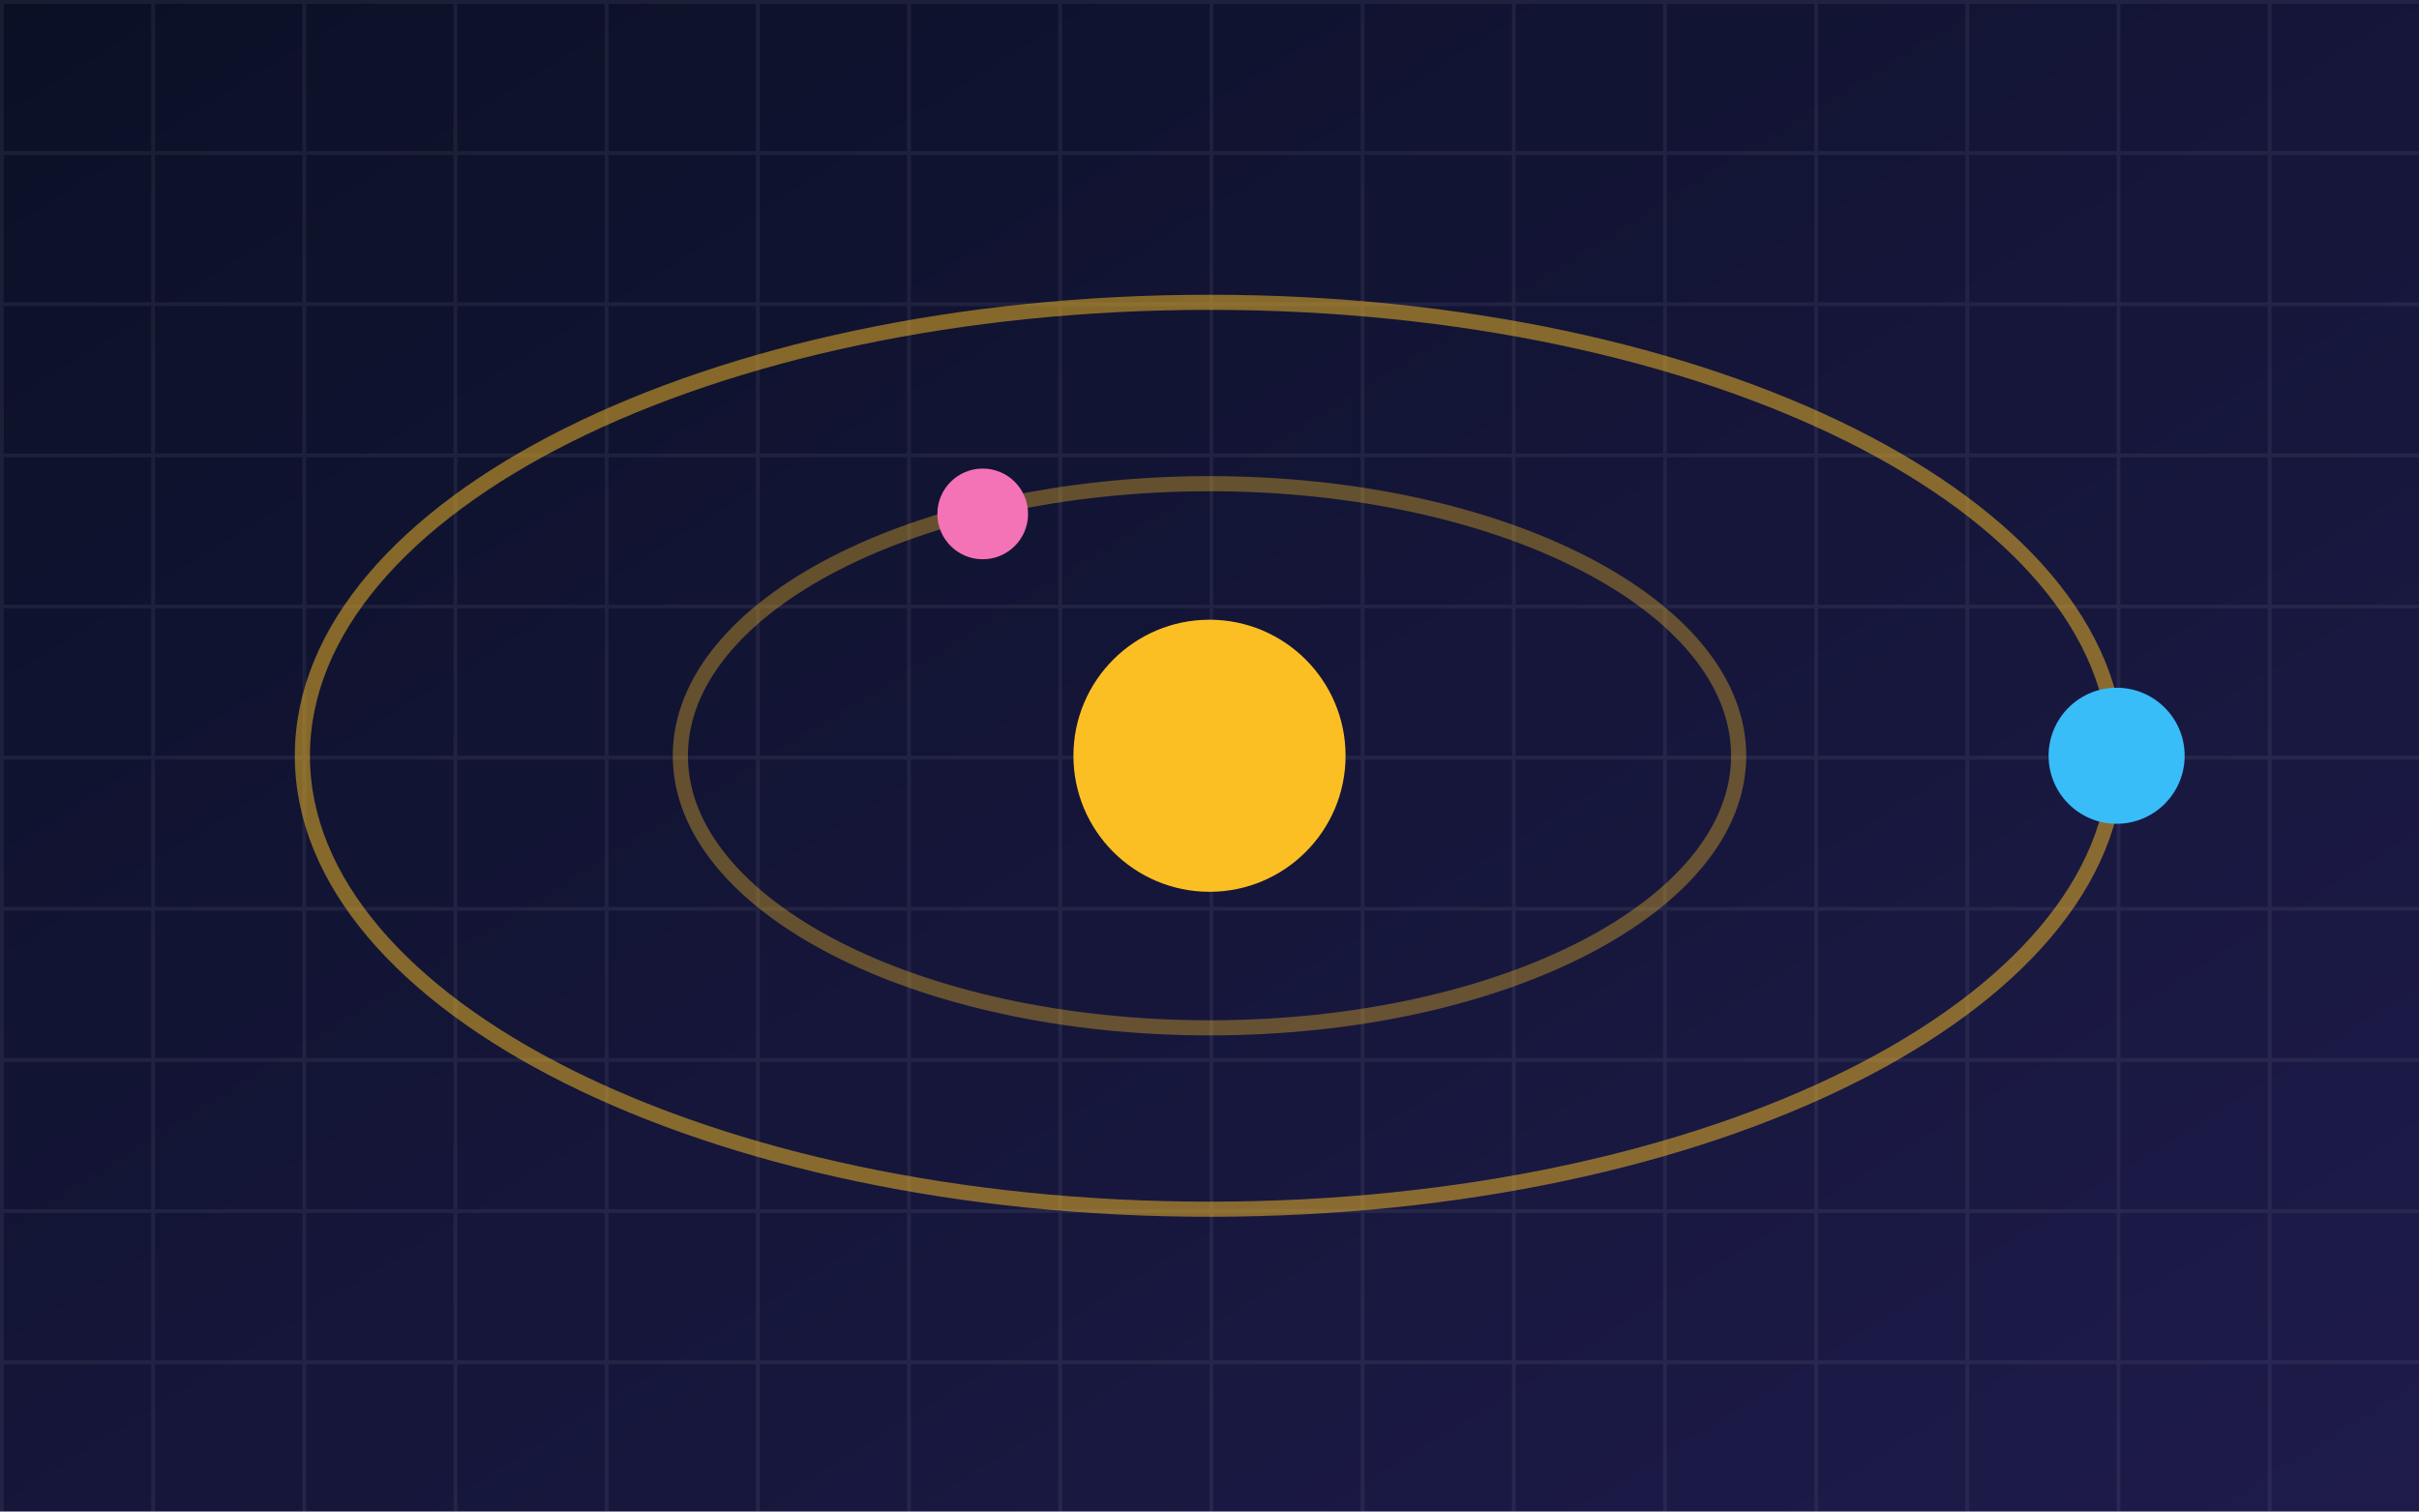
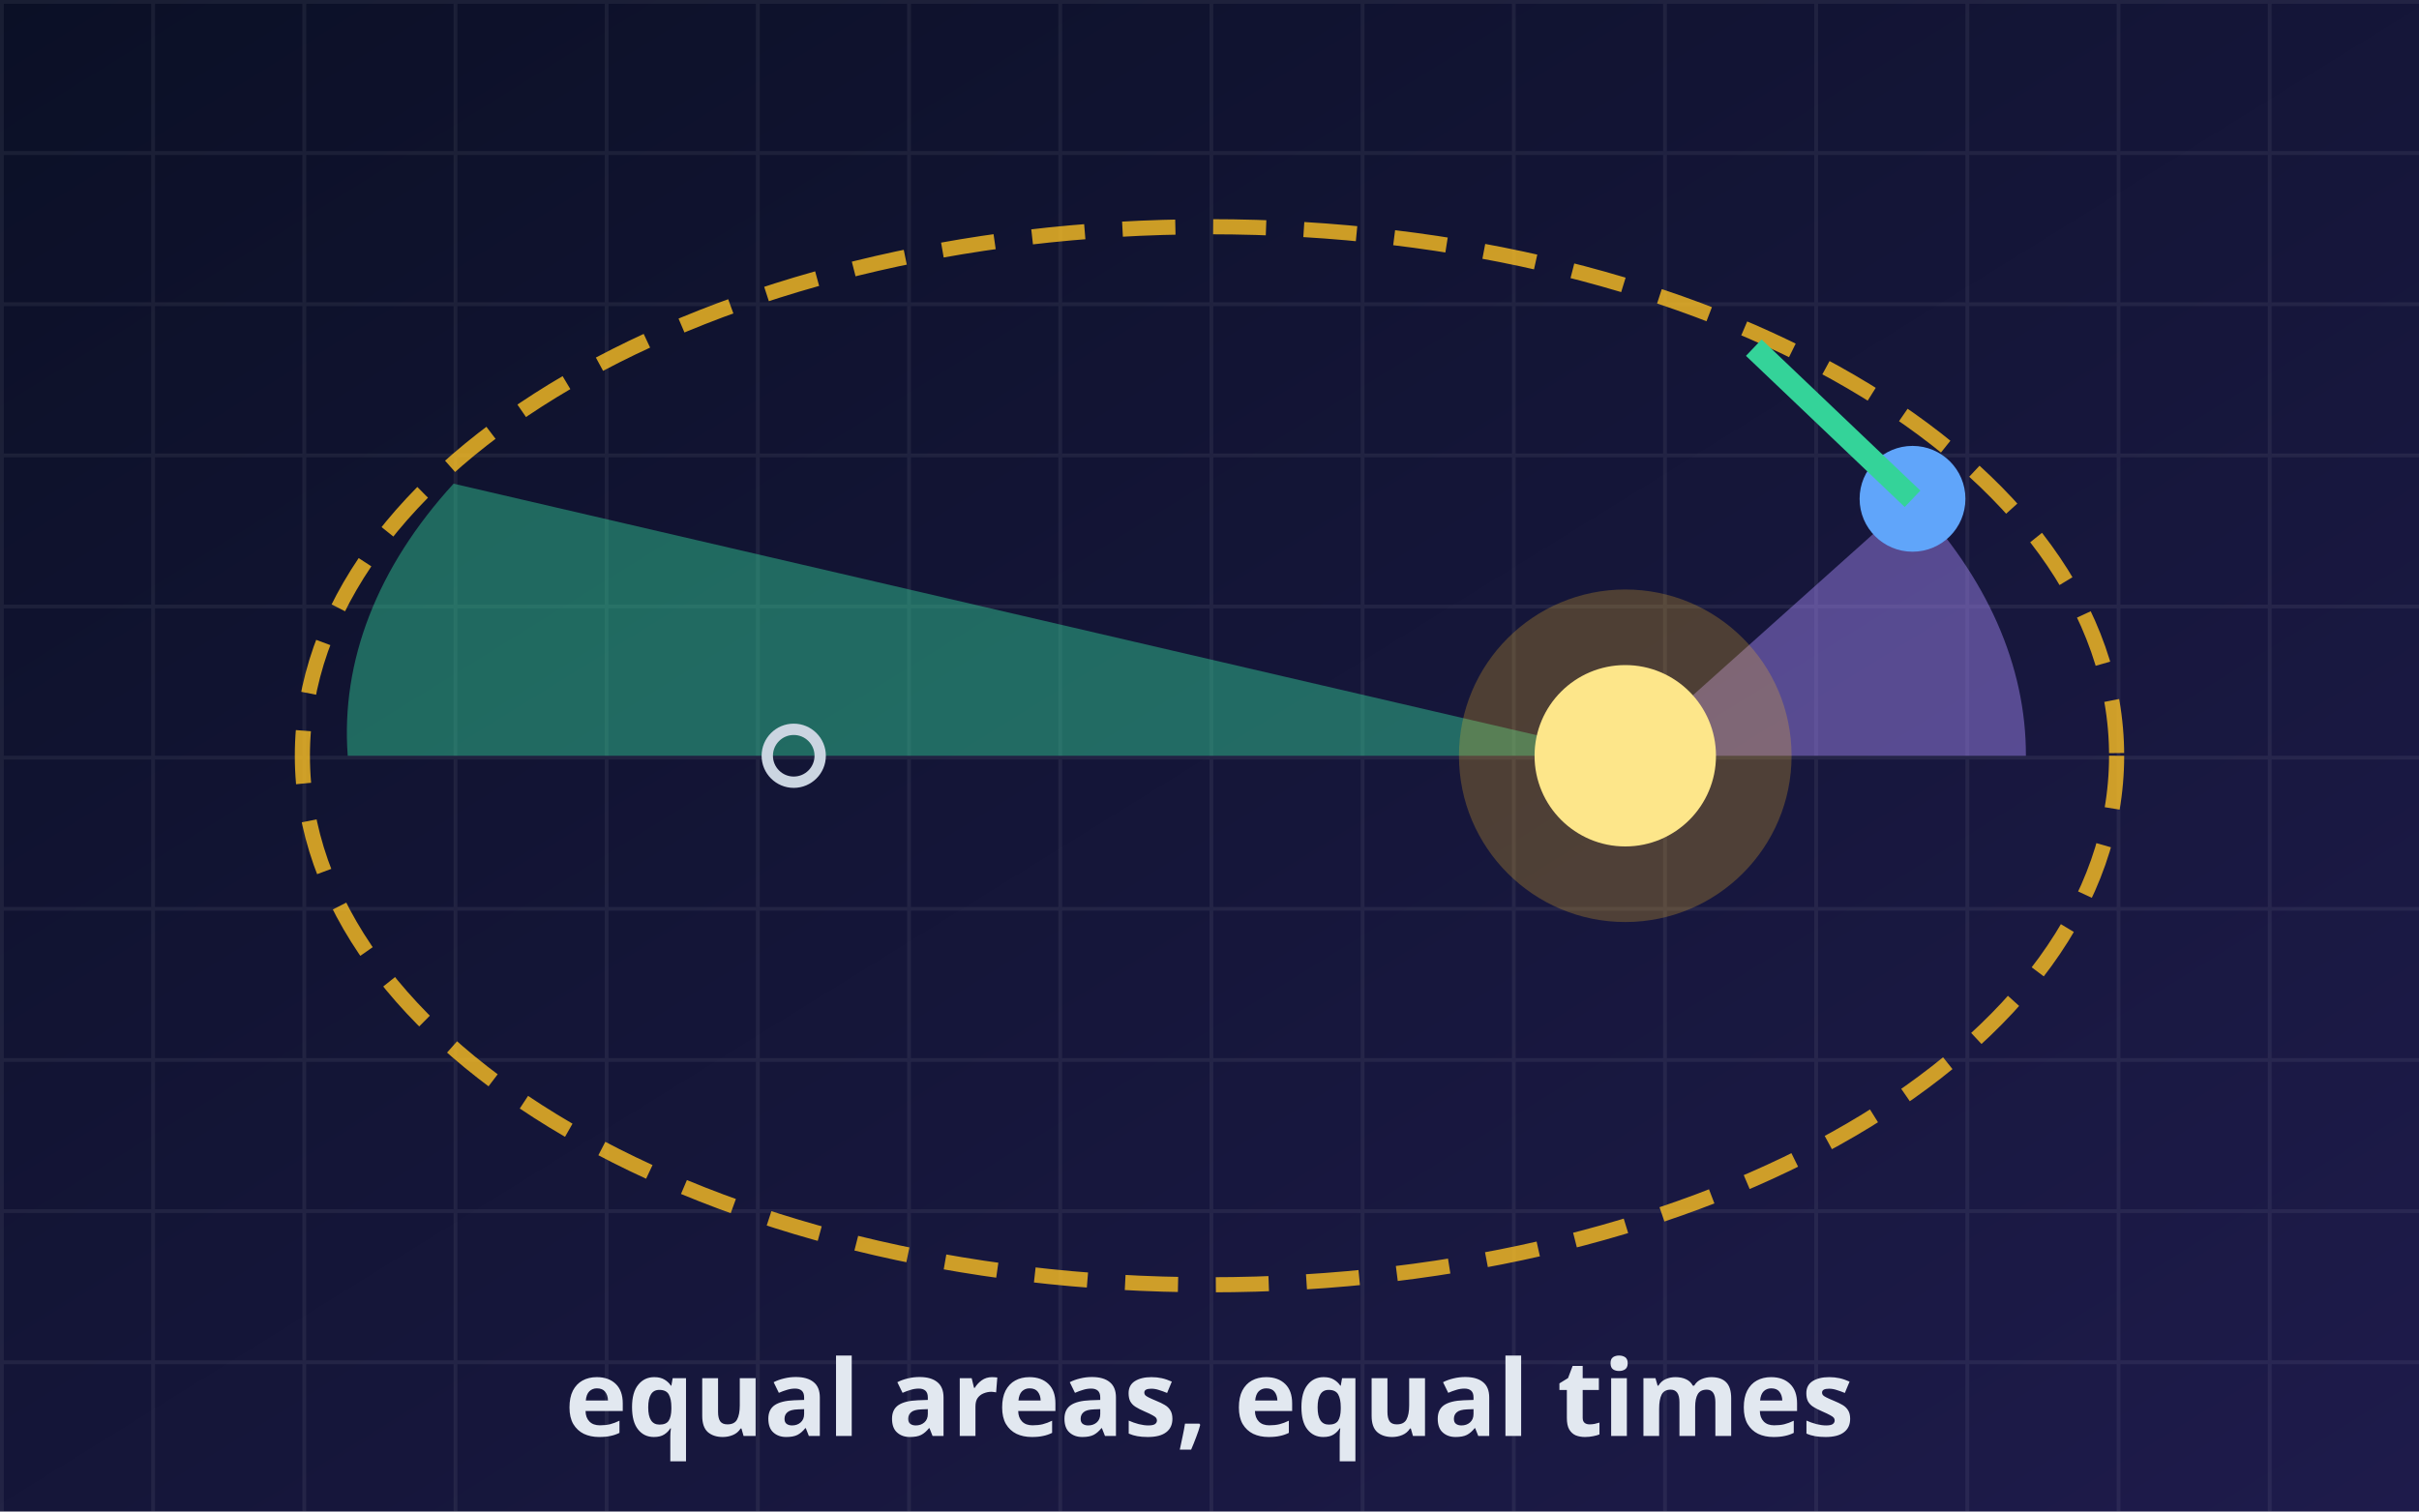
- <svg xmlns="http://www.w3.org/2000/svg" viewBox="0 0 320 200" width="320" height="200" role="img" aria-label="planetary-orbits">
+ <svg xmlns="http://www.w3.org/2000/svg" viewBox="0 0 320 200" width="320" height="200" role="img" aria-label="planet on an ellipse with the star at one focus and equal-area sectors">
  <defs>
    <linearGradient id="bg" x1="0" y1="0" x2="1" y2="1">
      <stop offset="0" stop-color="#0b1026" />
      <stop offset="1" stop-color="#1e1b4b" />
    </linearGradient>
    <pattern id="grid" width="20" height="20" patternUnits="userSpaceOnUse">
      <path d="M20 0H0V20" fill="none" stroke="#ffffff" stroke-opacity=".06" />
    </pattern>
  </defs>
  <rect width="320" height="200" fill="url(#bg)" />
  <rect width="320" height="200" fill="url(#grid)" />
-   <ellipse cx="160" cy="100" rx="120" ry="60" fill="none" stroke="#fbbf24" stroke-opacity=".5" stroke-width="2" />
-   <ellipse cx="160" cy="100" rx="70" ry="36" fill="none" stroke="#fbbf24" stroke-opacity=".35" stroke-width="2" />
-   <circle cx="160" cy="100" r="18" fill="#fbbf24" />
-   <circle cx="280" cy="100" r="9" fill="#38bdf8" />
-   <circle cx="130" cy="68" r="6" fill="#f472b6" />
+   <path d="M215 100L268 100A120 70 0 0 0 253 66Z" fill="#a78bfa" fill-opacity=".45" />
+   <path d="M215 100L60 64A120 70 0 0 0 46 100Z" fill="#34d399" fill-opacity=".45" />
+   <ellipse cx="160" cy="100" rx="120" ry="70" fill="none" stroke="#fbbf24" stroke-opacity=".8" stroke-width="2" stroke-dasharray="7 5" />
+   <circle cx="215" cy="100" r="22" fill="#fbbf24" fill-opacity=".25" />
+   <circle cx="215" cy="100" r="12" fill="#fde68a" />
+   <circle cx="105" cy="100" r="3.5" fill="none" stroke="#cbd5e1" stroke-width="1.5" />
+   <circle cx="253" cy="66" r="7" fill="#60a5fa" />
+   <path d="M253 66L232 46" stroke="#34d399" stroke-width="3" />
+   <text x="160" y="190" fill="#e2e8f0" font-family="sans-serif" font-size="14" font-weight="700" text-anchor="middle">equal areas, equal times</text>
</svg>
